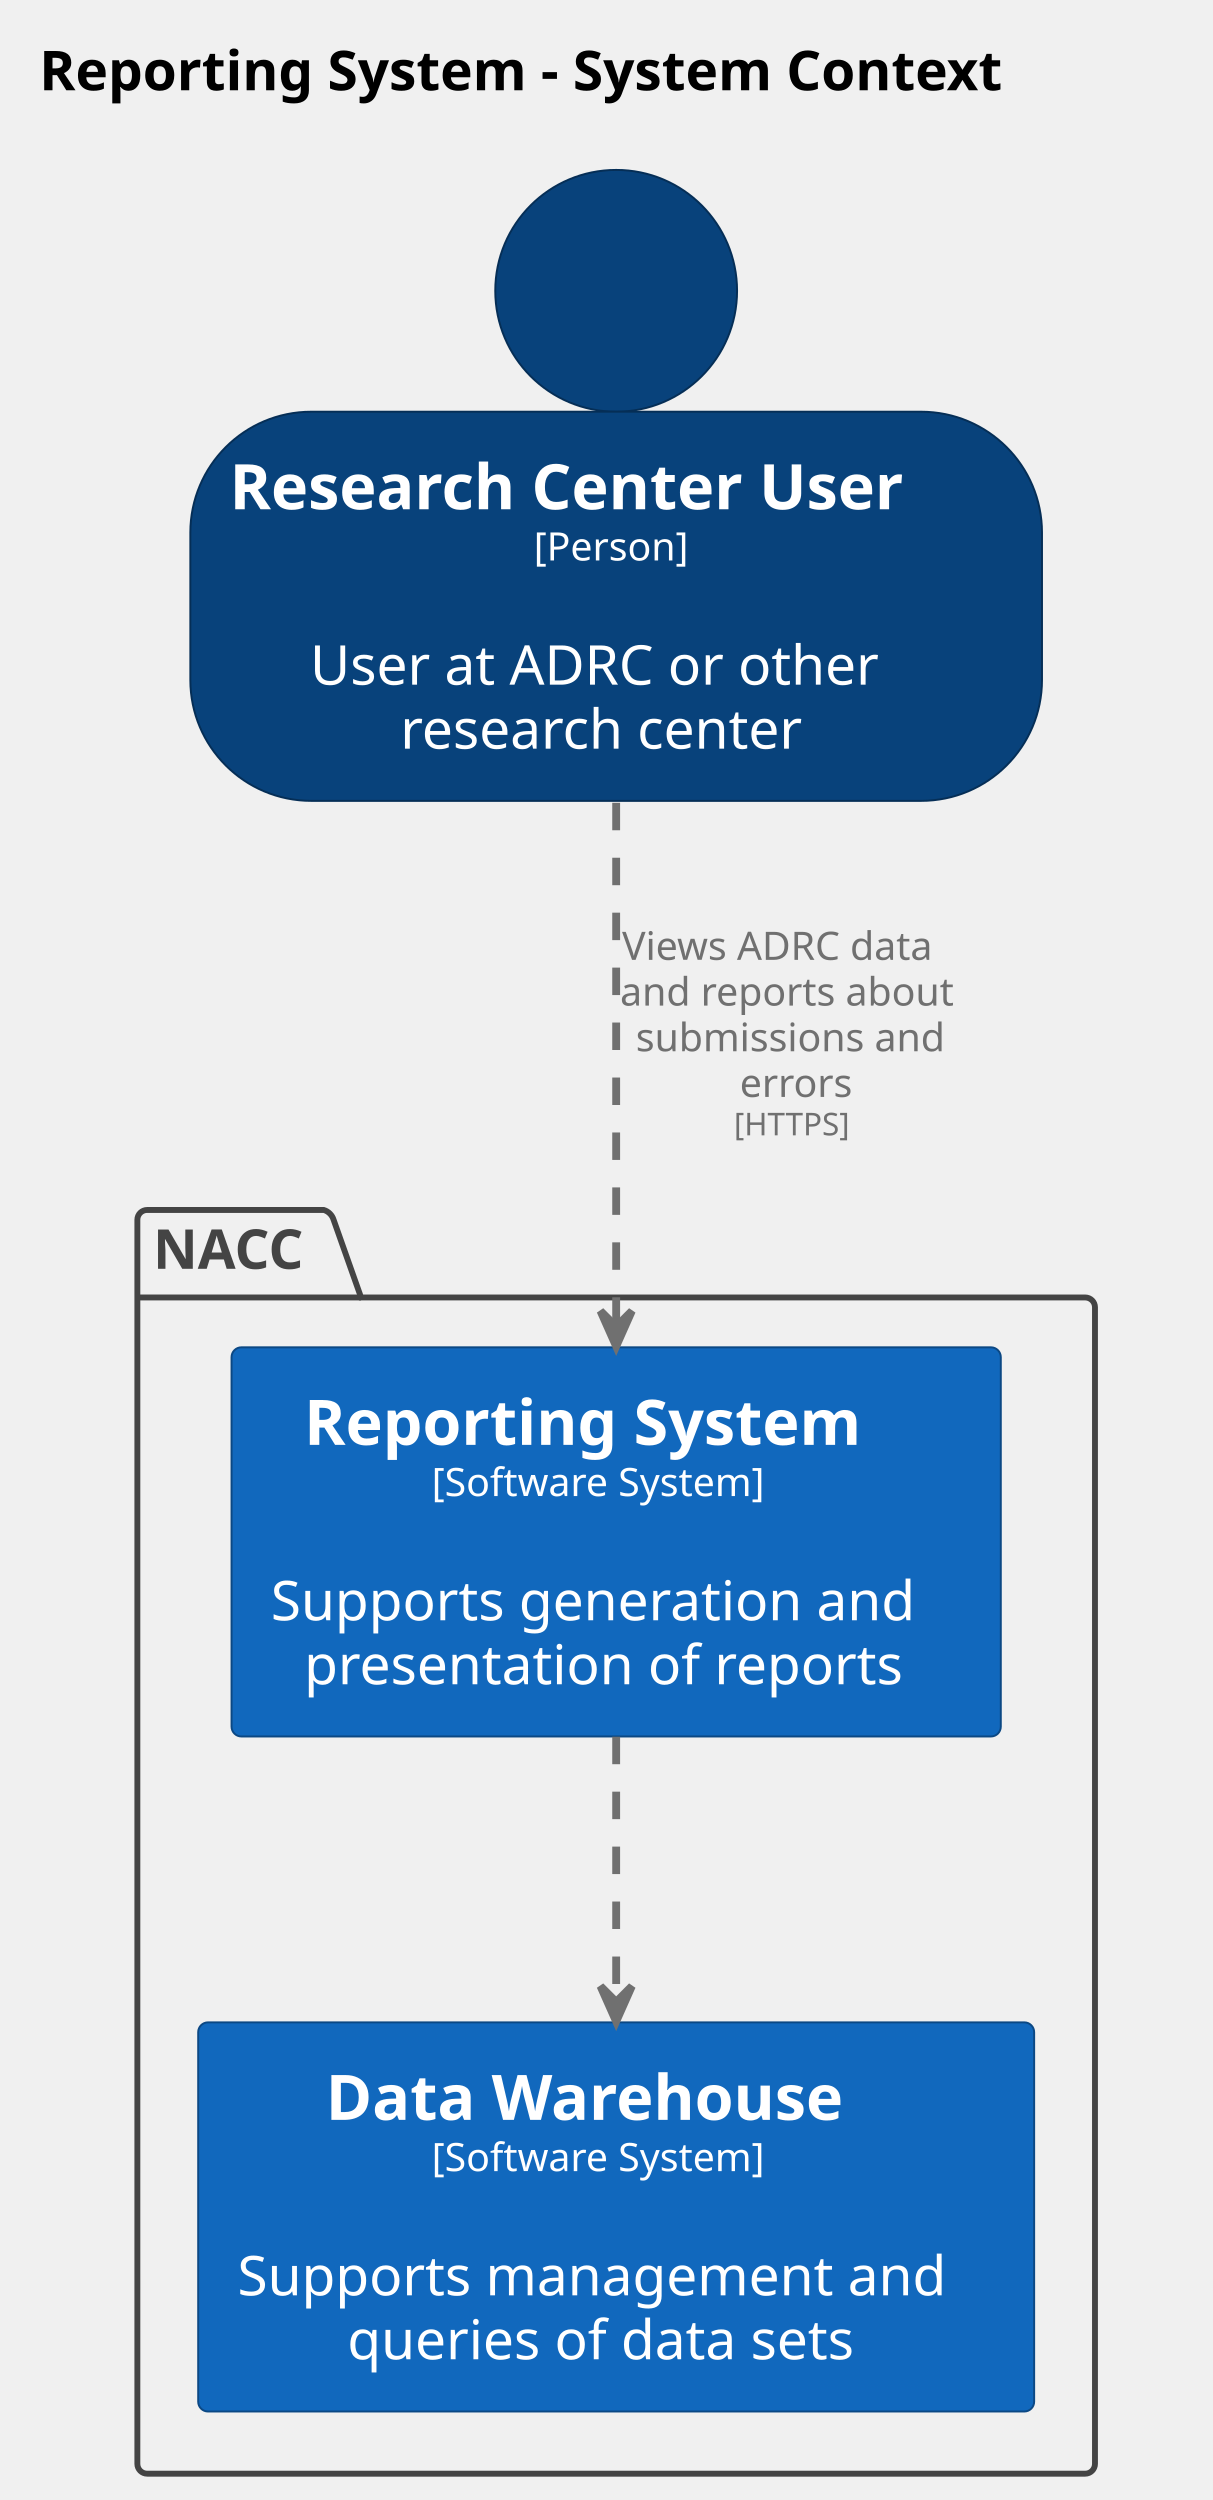
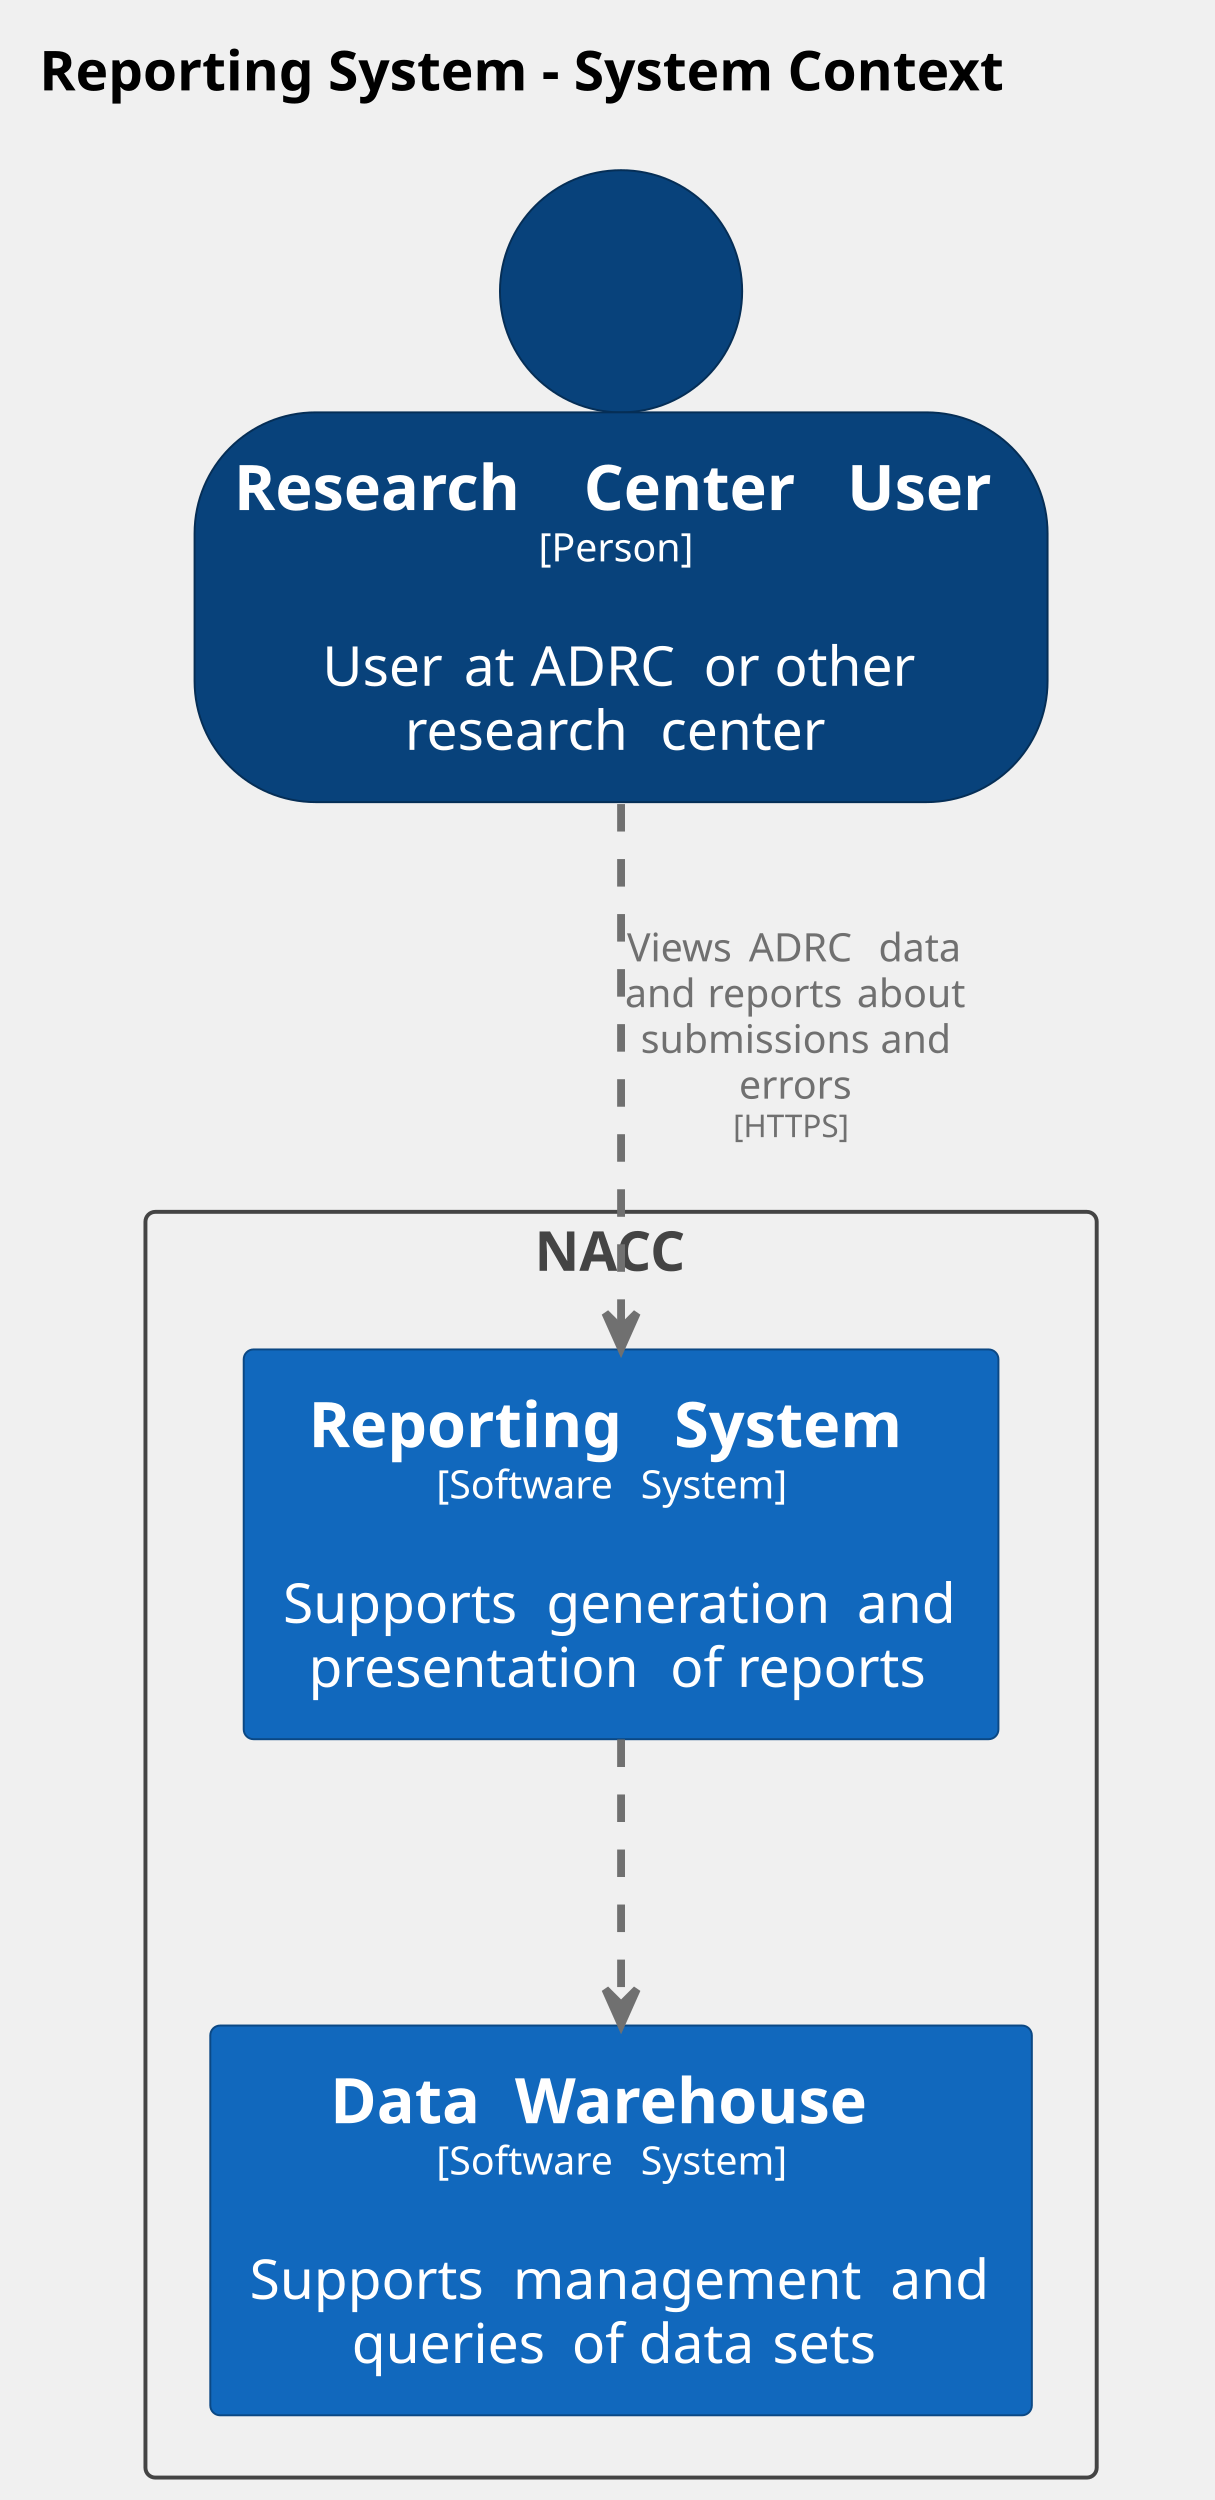
- <svg xmlns="http://www.w3.org/2000/svg" contentStyleType="text/css" height="637px" preserveAspectRatio="none" style="width:309px;height:637px;background:#FFFFFF;" version="1.1" viewBox="0 0 309 637" width="309px" zoomAndPan="magnify">
+ <svg xmlns="http://www.w3.org/2000/svg" contentStyleType="text/css" height="636px" preserveAspectRatio="none" style="width:309px;height:636px;background:#FFFFFF;" version="1.1" viewBox="0 0 309 636" width="309px" zoomAndPan="magnify">
  <defs />
  <g>
-     <rect fill="none" height="26.297" id="_title" style="stroke:none;stroke-width:1.0;" width="291" x="5" y="5" />
    <text fill="#000000" font-family="sans-serif" font-size="14" font-weight="bold" lengthAdjust="spacing" textLength="281" x="10" y="22.995">Reporting System - System Context</text>
    <g id="cluster_NACC">
-       <path d="M37.5,308.297 L82.5,308.297 A3.75,3.75 0 0 1 85,310.797 L92,330.594 L276.5,330.594 A2.5,2.5 0 0 1 279,333.094 L279,627.797 A2.5,2.5 0 0 1 276.5,630.297 L37.5,630.297 A2.5,2.5 0 0 1 35,627.797 L35,310.797 A2.5,2.5 0 0 1 37.5,308.297 " fill="none" style="stroke:#444444;stroke-width:1.5;" />
-       <line style="stroke:#444444;stroke-width:1.5;" x1="35" x2="92" y1="330.594" y2="330.594" />
-       <text fill="#444444" font-family="sans-serif" font-size="14" font-weight="bold" lengthAdjust="spacing" textLength="44" x="39" y="323.292">NACC</text>
+       <rect fill="none" height="322" rx="2.5" ry="2.5" style="stroke:#444444;stroke-width:1.0;" width="242" x="37" y="308.297" />
+       <text fill="#444444" font-family="sans-serif" font-size="14" font-weight="bold" lengthAdjust="spacing" textLength="44" x="136" y="323.292">NACC</text>
    </g>
    <g id="elem_ReportingSystem">
-       <rect fill="#1168BD" height="99.156" rx="2.5" ry="2.5" style="stroke:#0B4884;stroke-width:0.5;" width="196" x="59" y="343.297" />
-       <text fill="#FFFFFF" font-family="sans-serif" font-size="16" font-weight="bold" lengthAdjust="spacing" textLength="159" x="77.5" y="368.148">Reporting System</text>
-       <text fill="#FFFFFF" font-family="sans-serif" font-size="10" lengthAdjust="spacing" textLength="94" x="110" y="381.204">[Software System]</text>
-       <text fill="#FFFFFF" font-family="sans-serif" font-size="14" lengthAdjust="spacing" textLength="4" x="155" y="396.558"> </text>
-       <text fill="#FFFFFF" font-family="sans-serif" font-size="14" lengthAdjust="spacing" textLength="172" x="69" y="412.854">Supports generation and</text>
-       <text fill="#FFFFFF" font-family="sans-serif" font-size="14" lengthAdjust="spacing" textLength="159" x="77.5" y="429.151">presentation of reports</text>
+       <rect fill="#1168BD" height="99.156" rx="2.5" ry="2.5" style="stroke:#0B4884;stroke-width:0.5;" width="192" x="62" y="343.297" />
+       <text fill="#FFFFFF" font-family="sans-serif" font-size="16" font-weight="bold" lengthAdjust="spacing" textLength="87" x="78.5" y="368.148">Reporting</text>
+       <text fill="#FFFFFF" font-family="sans-serif" font-size="16" font-weight="bold" lengthAdjust="spacing" textLength="6" x="165.5" y="368.148"> </text>
+       <text fill="#FFFFFF" font-family="sans-serif" font-size="16" font-weight="bold" lengthAdjust="spacing" textLength="66" x="171.5" y="368.148">System</text>
+       <text fill="#FFFFFF" font-family="sans-serif" font-size="10" lengthAdjust="spacing" textLength="49" x="111" y="381.204">[Software</text>
+       <text fill="#FFFFFF" font-family="sans-serif" font-size="10" lengthAdjust="spacing" textLength="3" x="160" y="381.204"> </text>
+       <text fill="#FFFFFF" font-family="sans-serif" font-size="10" lengthAdjust="spacing" textLength="42" x="163" y="381.204">System]</text>
+       <text fill="#FFFFFF" font-family="sans-serif" font-size="14" lengthAdjust="spacing" textLength="4" x="156" y="396.558"> </text>
+       <text fill="#FFFFFF" font-family="sans-serif" font-size="14" lengthAdjust="spacing" textLength="63" x="72" y="412.854">Supports</text>
+       <text fill="#FFFFFF" font-family="sans-serif" font-size="14" lengthAdjust="spacing" textLength="4" x="135" y="412.854"> </text>
+       <text fill="#FFFFFF" font-family="sans-serif" font-size="14" lengthAdjust="spacing" textLength="75" x="139" y="412.854">generation</text>
+       <text fill="#FFFFFF" font-family="sans-serif" font-size="14" lengthAdjust="spacing" textLength="4" x="214" y="412.854"> </text>
+       <text fill="#FFFFFF" font-family="sans-serif" font-size="14" lengthAdjust="spacing" textLength="26" x="218" y="412.854">and</text>
+       <text fill="#FFFFFF" font-family="sans-serif" font-size="14" lengthAdjust="spacing" textLength="88" x="78.5" y="429.151">presentation</text>
+       <text fill="#FFFFFF" font-family="sans-serif" font-size="14" lengthAdjust="spacing" textLength="4" x="166.5" y="429.151"> </text>
+       <text fill="#FFFFFF" font-family="sans-serif" font-size="14" lengthAdjust="spacing" textLength="13" x="170.5" y="429.151">of</text>
+       <text fill="#FFFFFF" font-family="sans-serif" font-size="14" lengthAdjust="spacing" textLength="4" x="183.5" y="429.151"> </text>
+       <text fill="#FFFFFF" font-family="sans-serif" font-size="14" lengthAdjust="spacing" textLength="50" x="187.5" y="429.151">reports</text>
    </g>
    <g id="elem_DataWarehouse">
-       <rect fill="#1168BD" height="99.156" rx="2.5" ry="2.5" style="stroke:#0B4884;stroke-width:0.5;" width="213" x="50.5" y="515.297" />
-       <text fill="#FFFFFF" font-family="sans-serif" font-size="16" font-weight="bold" lengthAdjust="spacing" textLength="148" x="83" y="540.148">Data Warehouse</text>
-       <text fill="#FFFFFF" font-family="sans-serif" font-size="10" lengthAdjust="spacing" textLength="94" x="110" y="553.204">[Software System]</text>
-       <text fill="#FFFFFF" font-family="sans-serif" font-size="14" lengthAdjust="spacing" textLength="4" x="155" y="568.558"> </text>
-       <text fill="#FFFFFF" font-family="sans-serif" font-size="14" lengthAdjust="spacing" textLength="189" x="60.5" y="584.855">Supports management and</text>
-       <text fill="#FFFFFF" font-family="sans-serif" font-size="14" lengthAdjust="spacing" textLength="137" x="88.5" y="601.151">queries of data sets</text>
+       <rect fill="#1168BD" height="99.156" rx="2.5" ry="2.5" style="stroke:#0B4884;stroke-width:0.5;" width="209" x="53.5" y="515.297" />
+       <text fill="#FFFFFF" font-family="sans-serif" font-size="16" font-weight="bold" lengthAdjust="spacing" textLength="41" x="84" y="540.148">Data</text>
+       <text fill="#FFFFFF" font-family="sans-serif" font-size="16" font-weight="bold" lengthAdjust="spacing" textLength="6" x="125" y="540.148"> </text>
+       <text fill="#FFFFFF" font-family="sans-serif" font-size="16" font-weight="bold" lengthAdjust="spacing" textLength="101" x="131" y="540.148">Warehouse</text>
+       <text fill="#FFFFFF" font-family="sans-serif" font-size="10" lengthAdjust="spacing" textLength="49" x="111" y="553.204">[Software</text>
+       <text fill="#FFFFFF" font-family="sans-serif" font-size="10" lengthAdjust="spacing" textLength="3" x="160" y="553.204"> </text>
+       <text fill="#FFFFFF" font-family="sans-serif" font-size="10" lengthAdjust="spacing" textLength="42" x="163" y="553.204">System]</text>
+       <text fill="#FFFFFF" font-family="sans-serif" font-size="14" lengthAdjust="spacing" textLength="4" x="156" y="568.558"> </text>
+       <text fill="#FFFFFF" font-family="sans-serif" font-size="14" lengthAdjust="spacing" textLength="63" x="63.5" y="584.855">Supports</text>
+       <text fill="#FFFFFF" font-family="sans-serif" font-size="14" lengthAdjust="spacing" textLength="4" x="126.5" y="584.855"> </text>
+       <text fill="#FFFFFF" font-family="sans-serif" font-size="14" lengthAdjust="spacing" textLength="92" x="130.5" y="584.855">management</text>
+       <text fill="#FFFFFF" font-family="sans-serif" font-size="14" lengthAdjust="spacing" textLength="4" x="222.5" y="584.855"> </text>
+       <text fill="#FFFFFF" font-family="sans-serif" font-size="14" lengthAdjust="spacing" textLength="26" x="226.5" y="584.855">and</text>
+       <text fill="#FFFFFF" font-family="sans-serif" font-size="14" lengthAdjust="spacing" textLength="52" x="89.5" y="601.151">queries</text>
+       <text fill="#FFFFFF" font-family="sans-serif" font-size="14" lengthAdjust="spacing" textLength="4" x="141.5" y="601.151"> </text>
+       <text fill="#FFFFFF" font-family="sans-serif" font-size="14" lengthAdjust="spacing" textLength="13" x="145.5" y="601.151">of</text>
+       <text fill="#FFFFFF" font-family="sans-serif" font-size="14" lengthAdjust="spacing" textLength="4" x="158.5" y="601.151"> </text>
+       <text fill="#FFFFFF" font-family="sans-serif" font-size="14" lengthAdjust="spacing" textLength="30" x="162.5" y="601.151">data</text>
+       <text fill="#FFFFFF" font-family="sans-serif" font-size="14" lengthAdjust="spacing" textLength="4" x="192.5" y="601.151"> </text>
+       <text fill="#FFFFFF" font-family="sans-serif" font-size="14" lengthAdjust="spacing" textLength="30" x="196.5" y="601.151">sets</text>
    </g>
    <g id="elem_ResearchCenterUser">
-       <ellipse cx="157" cy="74.101" fill="#08427B" rx="30.804" ry="30.804" style="stroke:#052E56;stroke-width:0.5;" />
-       <rect fill="#08427B" height="99.156" rx="30.804" ry="30.804" style="stroke:#052E56;stroke-width:0.5;" width="217" x="48.5" y="104.905" />
-       <text fill="#FFFFFF" font-family="sans-serif" font-size="16" font-weight="bold" lengthAdjust="spacing" textLength="197" x="58.5" y="129.757">Research Center User</text>
-       <text fill="#FFFFFF" font-family="sans-serif" font-size="10" lengthAdjust="spacing" textLength="42" x="136" y="142.812">[Person]</text>
-       <text fill="#FFFFFF" font-family="sans-serif" font-size="14" lengthAdjust="spacing" textLength="4" x="155" y="158.166"> </text>
-       <text fill="#FFFFFF" font-family="sans-serif" font-size="14" lengthAdjust="spacing" textLength="152" x="79" y="174.463">User at ADRC or other</text>
-       <text fill="#FFFFFF" font-family="sans-serif" font-size="14" lengthAdjust="spacing" textLength="110" x="102" y="190.76">research center</text>
+       <ellipse cx="158" cy="74.101" fill="#08427B" rx="30.804" ry="30.804" style="stroke:#052E56;stroke-width:0.5;" />
+       <rect fill="#08427B" height="99.156" rx="30.804" ry="30.804" style="stroke:#052E56;stroke-width:0.5;" width="217" x="49.5" y="104.905" />
+       <text fill="#FFFFFF" font-family="sans-serif" font-size="16" font-weight="bold" lengthAdjust="spacing" textLength="83" x="59.5" y="129.757">Research</text>
+       <text fill="#FFFFFF" font-family="sans-serif" font-size="16" font-weight="bold" lengthAdjust="spacing" textLength="6" x="142.5" y="129.757"> </text>
+       <text fill="#FFFFFF" font-family="sans-serif" font-size="16" font-weight="bold" lengthAdjust="spacing" textLength="61" x="148.5" y="129.757">Center</text>
+       <text fill="#FFFFFF" font-family="sans-serif" font-size="16" font-weight="bold" lengthAdjust="spacing" textLength="6" x="209.5" y="129.757"> </text>
+       <text fill="#FFFFFF" font-family="sans-serif" font-size="16" font-weight="bold" lengthAdjust="spacing" textLength="41" x="215.5" y="129.757">User</text>
+       <text fill="#FFFFFF" font-family="sans-serif" font-size="10" lengthAdjust="spacing" textLength="42" x="137" y="142.812">[Person]</text>
+       <text fill="#FFFFFF" font-family="sans-serif" font-size="14" lengthAdjust="spacing" textLength="4" x="156" y="158.166"> </text>
+       <text fill="#FFFFFF" font-family="sans-serif" font-size="14" lengthAdjust="spacing" textLength="32" x="82" y="174.463">User</text>
+       <text fill="#FFFFFF" font-family="sans-serif" font-size="14" lengthAdjust="spacing" textLength="4" x="114" y="174.463"> </text>
+       <text fill="#FFFFFF" font-family="sans-serif" font-size="14" lengthAdjust="spacing" textLength="13" x="118" y="174.463">at</text>
+       <text fill="#FFFFFF" font-family="sans-serif" font-size="14" lengthAdjust="spacing" textLength="4" x="131" y="174.463"> </text>
+       <text fill="#FFFFFF" font-family="sans-serif" font-size="14" lengthAdjust="spacing" textLength="40" x="135" y="174.463">ADRC</text>
+       <text fill="#FFFFFF" font-family="sans-serif" font-size="14" lengthAdjust="spacing" textLength="4" x="175" y="174.463"> </text>
+       <text fill="#FFFFFF" font-family="sans-serif" font-size="14" lengthAdjust="spacing" textLength="14" x="179" y="174.463">or</text>
+       <text fill="#FFFFFF" font-family="sans-serif" font-size="14" lengthAdjust="spacing" textLength="4" x="193" y="174.463"> </text>
+       <text fill="#FFFFFF" font-family="sans-serif" font-size="14" lengthAdjust="spacing" textLength="37" x="197" y="174.463">other</text>
+       <text fill="#FFFFFF" font-family="sans-serif" font-size="14" lengthAdjust="spacing" textLength="61" x="103" y="190.76">research</text>
+       <text fill="#FFFFFF" font-family="sans-serif" font-size="14" lengthAdjust="spacing" textLength="4" x="164" y="190.76"> </text>
+       <text fill="#FFFFFF" font-family="sans-serif" font-size="14" lengthAdjust="spacing" textLength="45" x="168" y="190.76">center</text>
    </g>
    <g id="link_ReportingSystem_DataWarehouse">
-       <path d="M157,442.517 C157,463.587 157,488.317 157,509.937 " fill="none" id="ReportingSystem-to-DataWarehouse" style="stroke:#707070;stroke-width:2.0;stroke-dasharray:7.0,7.0;" />
-       <polygon fill="#707070" points="157,515.077,161,506.077,157,510.077,153,506.077,157,515.077" style="stroke:#707070;stroke-width:2.0;" />
-       <text fill="#000000" font-family="sans-serif" font-size="10" lengthAdjust="spacing" textLength="3" x="158" y="482.579"> </text>
+       <path d="M158,442.517 C158,463.587 158,488.317 158,509.937 " fill="none" id="ReportingSystem-to-DataWarehouse" style="stroke:#707070;stroke-width:2.0;stroke-dasharray:7.0,7.0;" />
+       <polygon fill="#707070" points="158,515.077,162,506.077,158,510.077,154,506.077,158,515.077" style="stroke:#707070;stroke-width:2.0;" />
+       <text fill="#000000" font-family="sans-serif" font-size="10" lengthAdjust="spacing" textLength="3" x="159" y="482.579"> </text>
    </g>
    <g id="link_ResearchCenterUser_ReportingSystem">
-       <path d="M157,204.547 C157,247.637 157,299.687 157,337.967 " fill="none" id="ResearchCenterUser-to-ReportingSystem" style="stroke:#707070;stroke-width:2.0;stroke-dasharray:7.0,7.0;" />
-       <polygon fill="#707070" points="157,343.037,161,334.037,157,338.037,153,334.037,157,343.037" style="stroke:#707070;stroke-width:2.0;" />
-       <text fill="#707070" font-family="sans-serif" font-size="10" lengthAdjust="spacing" textLength="86" x="158.5" y="244.579">Views ADRC data</text>
-       <text fill="#707070" font-family="sans-serif" font-size="10" lengthAdjust="spacing" textLength="87" x="158" y="256.22">and reports about</text>
-       <text fill="#707070" font-family="sans-serif" font-size="10" lengthAdjust="spacing" textLength="79" x="162" y="267.86">submissions and</text>
-       <text fill="#707070" font-family="sans-serif" font-size="10" lengthAdjust="spacing" textLength="29" x="188.5" y="279.501">errors</text>
-       <text fill="#707070" font-family="sans-serif" font-size="8" lengthAdjust="spacing" textLength="32" x="187" y="289.285">[HTTPS]</text>
+       <path d="M158,204.547 C158,247.637 158,299.687 158,337.967 " fill="none" id="ResearchCenterUser-to-ReportingSystem" style="stroke:#707070;stroke-width:2.0;stroke-dasharray:7.0,7.0;" />
+       <polygon fill="#707070" points="158,343.037,162,334.037,158,338.037,154,334.037,158,343.037" style="stroke:#707070;stroke-width:2.0;" />
+       <text fill="#707070" font-family="sans-serif" font-size="10" lengthAdjust="spacing" textLength="28" x="159.5" y="244.579">Views</text>
+       <text fill="#707070" font-family="sans-serif" font-size="10" lengthAdjust="spacing" textLength="3" x="187.5" y="244.579"> </text>
+       <text fill="#707070" font-family="sans-serif" font-size="10" lengthAdjust="spacing" textLength="30" x="190.5" y="244.579">ADRC</text>
+       <text fill="#707070" font-family="sans-serif" font-size="10" lengthAdjust="spacing" textLength="3" x="220.5" y="244.579"> </text>
+       <text fill="#707070" font-family="sans-serif" font-size="10" lengthAdjust="spacing" textLength="22" x="223.5" y="244.579">data</text>
+       <text fill="#707070" font-family="sans-serif" font-size="10" lengthAdjust="spacing" textLength="18" x="159" y="256.22">and</text>
+       <text fill="#707070" font-family="sans-serif" font-size="10" lengthAdjust="spacing" textLength="3" x="177" y="256.22"> </text>
+       <text fill="#707070" font-family="sans-serif" font-size="10" lengthAdjust="spacing" textLength="35" x="180" y="256.22">reports</text>
+       <text fill="#707070" font-family="sans-serif" font-size="10" lengthAdjust="spacing" textLength="3" x="215" y="256.22"> </text>
+       <text fill="#707070" font-family="sans-serif" font-size="10" lengthAdjust="spacing" textLength="28" x="218" y="256.22">about</text>
+       <text fill="#707070" font-family="sans-serif" font-size="10" lengthAdjust="spacing" textLength="58" x="163" y="267.86">submissions</text>
+       <text fill="#707070" font-family="sans-serif" font-size="10" lengthAdjust="spacing" textLength="3" x="221" y="267.86"> </text>
+       <text fill="#707070" font-family="sans-serif" font-size="10" lengthAdjust="spacing" textLength="18" x="224" y="267.86">and</text>
+       <text fill="#707070" font-family="sans-serif" font-size="10" lengthAdjust="spacing" textLength="29" x="188" y="279.501">errors</text>
+       <text fill="#707070" font-family="sans-serif" font-size="8" lengthAdjust="spacing" textLength="32" x="186.5" y="289.285">[HTTPS]</text>
    </g>
  </g>
</svg>
